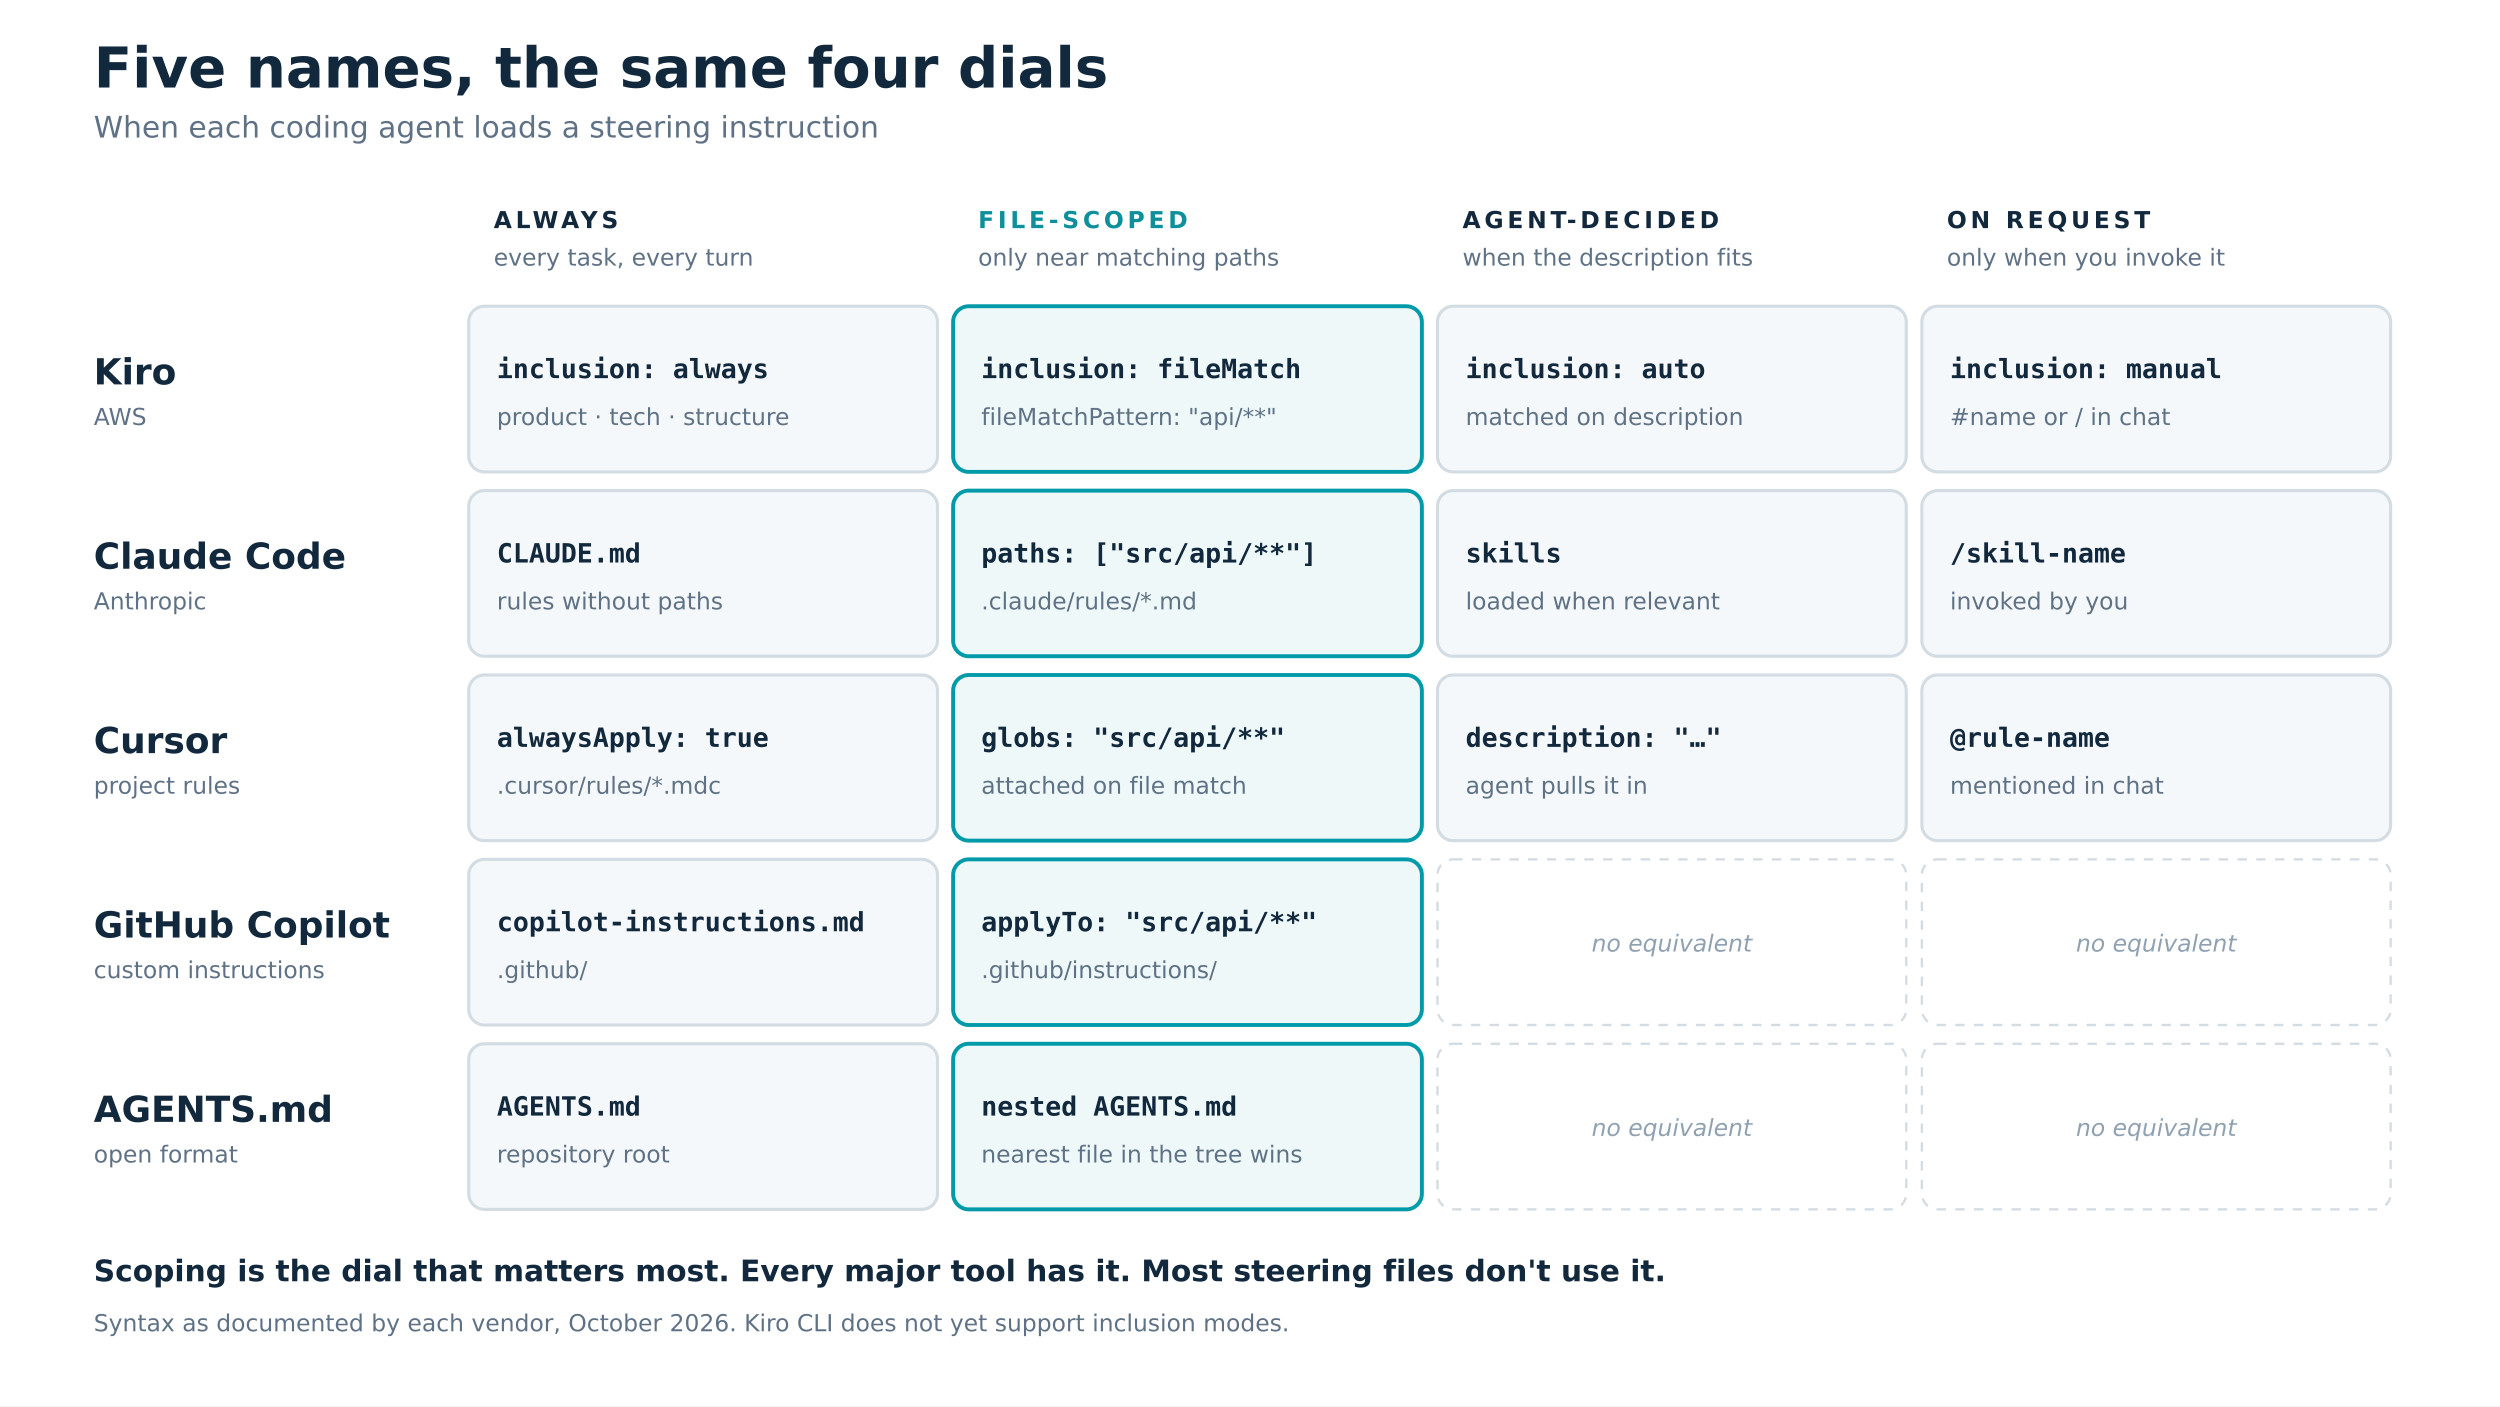
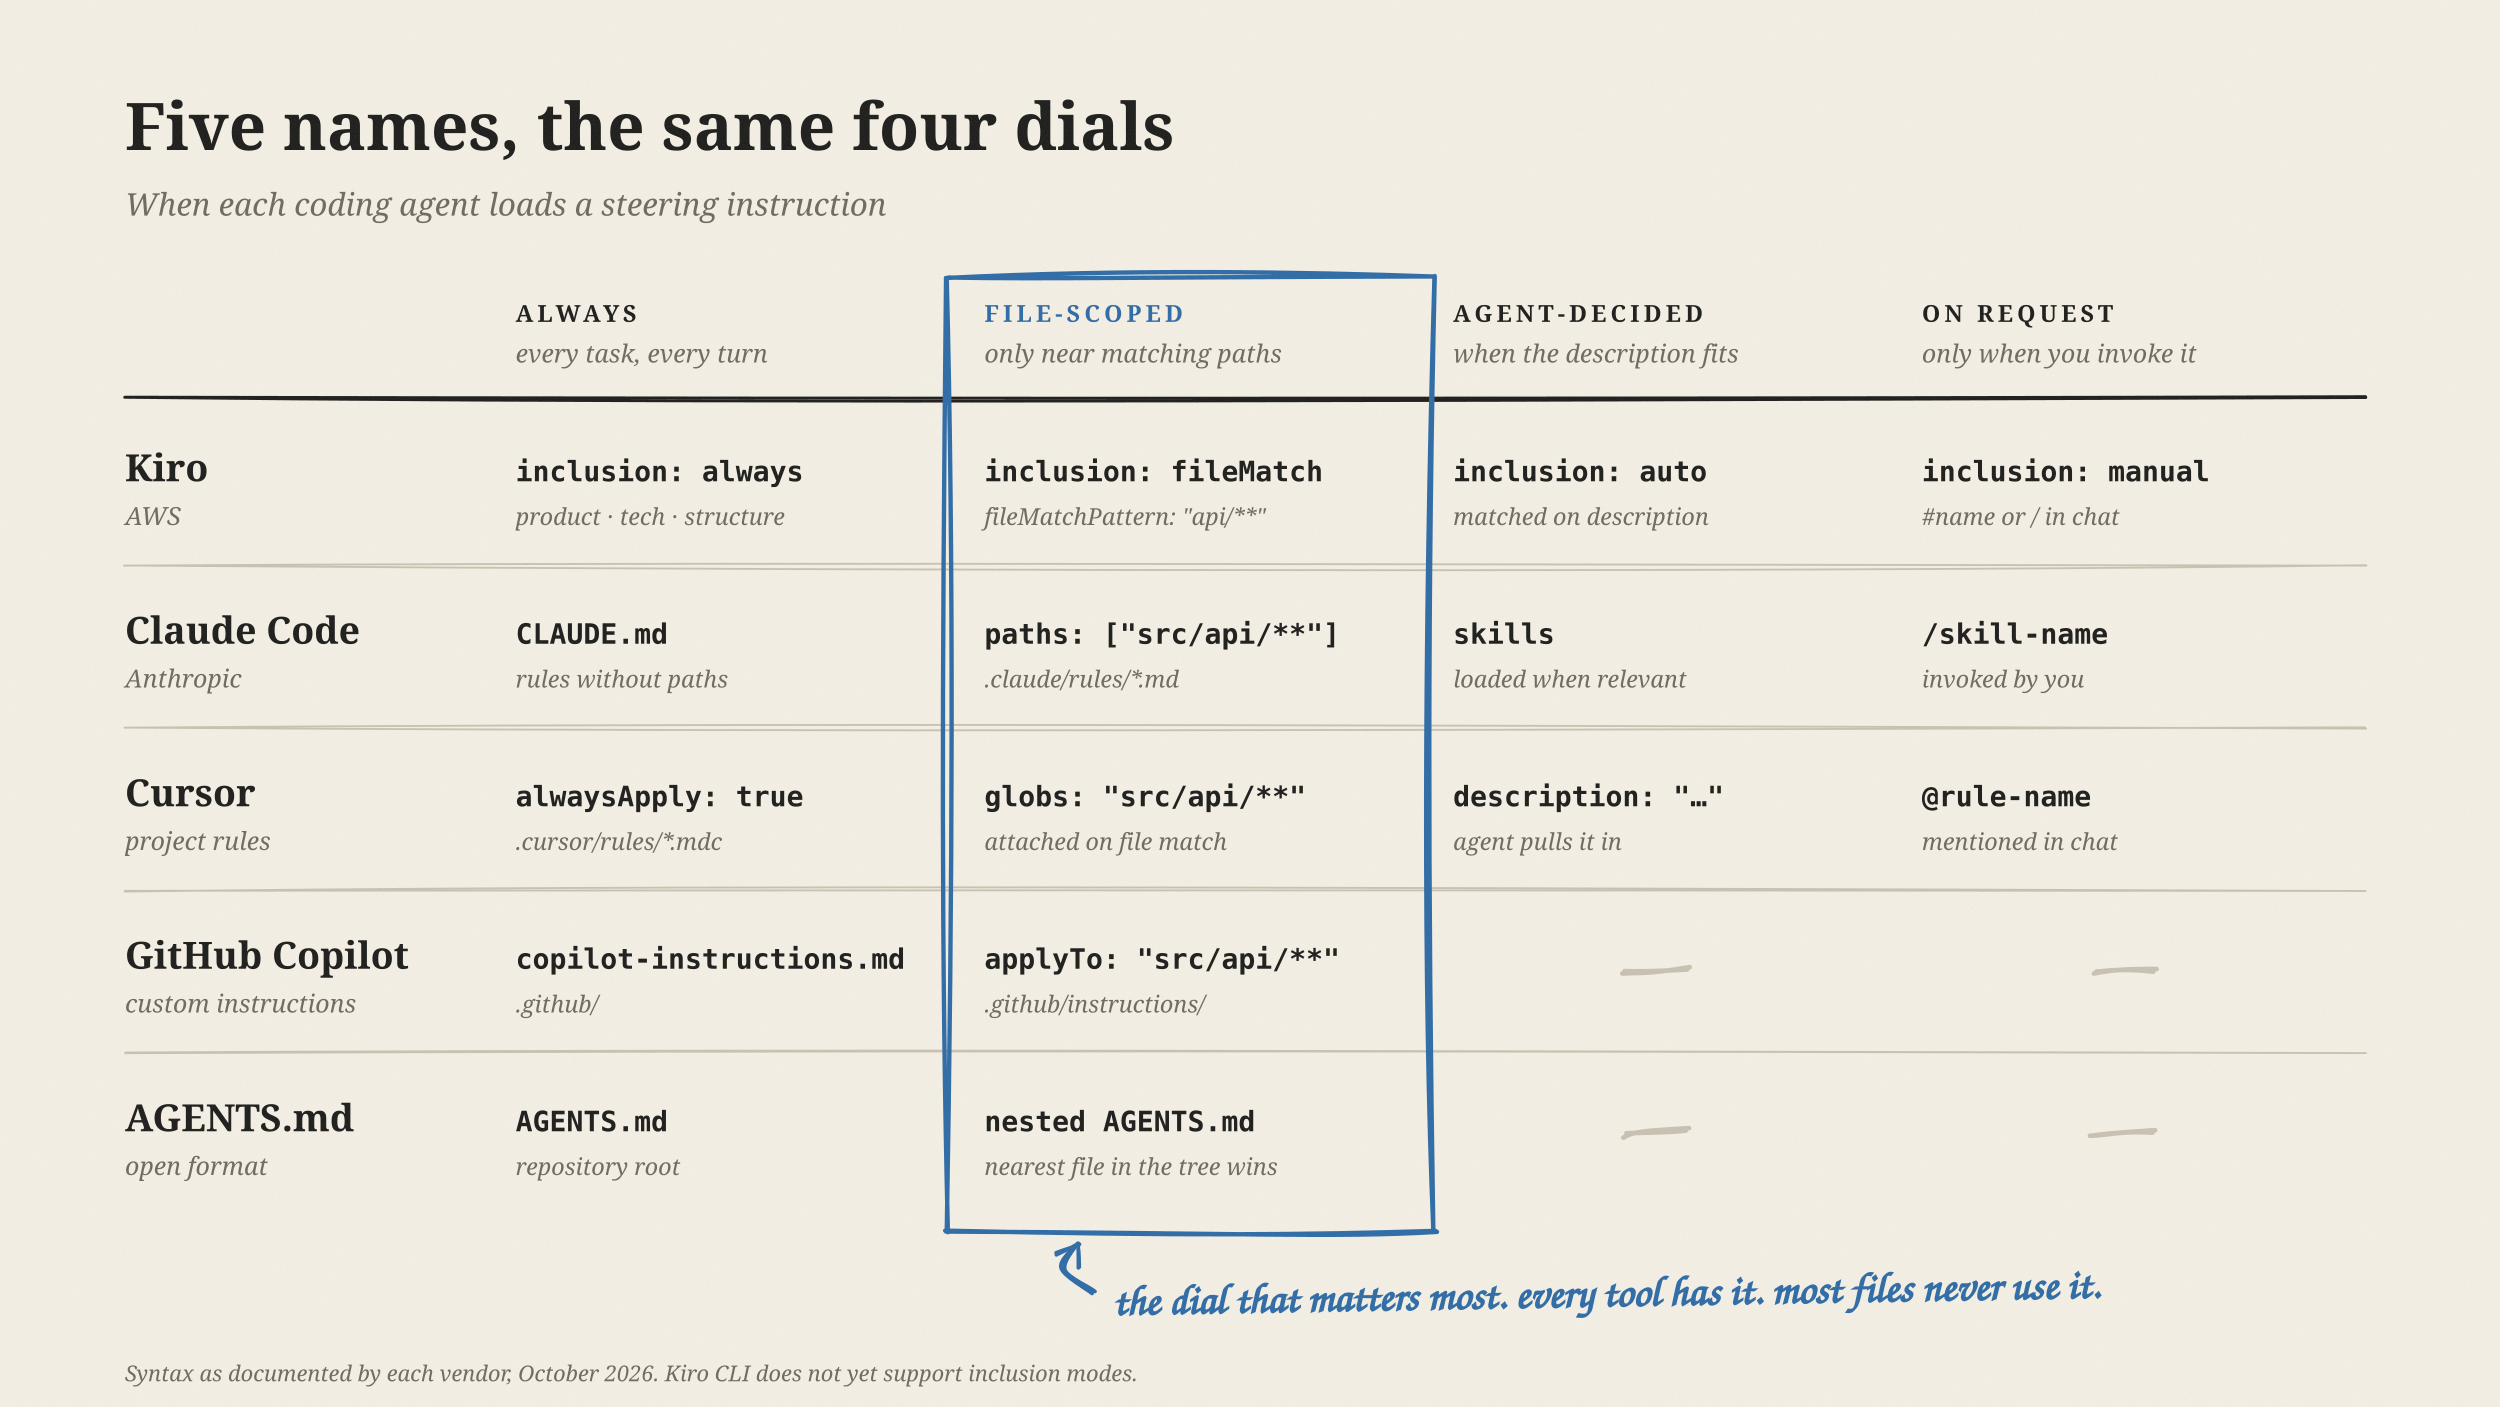
<svg xmlns="http://www.w3.org/2000/svg" width="1600" height="900" viewBox="0 0 1600 900">
+   <style>
+ @font-face{font-family:'Libre Baskerville';src:url(fonts/LibreBaskerville-Variable.ttf);font-weight:400 700}
+ @font-face{font-family:'Libre Baskerville';font-style:italic;src:url(fonts/LibreBaskerville-Italic-Variable.ttf);font-weight:400 700}
+ @font-face{font-family:'IBM Plex Mono';src:url(fonts/IBMPlexMono-Regular.ttf);font-weight:400}
+ @font-face{font-family:'IBM Plex Mono';src:url(fonts/IBMPlexMono-Bold.ttf);font-weight:700}
+ @font-face{font-family:Kalam;src:url(fonts/Kalam-Regular.ttf);font-weight:400}
+ @font-face{font-family:Kalam;src:url(fonts/Kalam-Bold.ttf);font-weight:700}</style>
  <defs>
-     <marker id="head" viewBox="0 0 10 10" refX="9" refY="5" markerWidth="7" markerHeight="7" orient="auto-start-reverse">
-       <path d="M 0 0 L 10 5 L 0 10 z" fill="#5F7285" />
-     </marker>
-     <marker id="headTeal" viewBox="0 0 10 10" refX="9" refY="5" markerWidth="7" markerHeight="7" orient="auto-start-reverse">
-       <path d="M 0 0 L 10 5 L 0 10 z" fill="#0E8F9C" />
-     </marker>
-     <marker id="headAmber" viewBox="0 0 10 10" refX="9" refY="5" markerWidth="7" markerHeight="7" orient="auto-start-reverse">
-       <path d="M 0 0 L 10 5 L 0 10 z" fill="#C97A1E" />
-     </marker>
+     <filter id="grain" x="0" y="0" width="100%" height="100%">
+       <feTurbulence type="fractalNoise" baseFrequency="0.85" numOctaves="2" stitchTiles="stitch" />
+       <feColorMatrix type="saturate" values="0" />
+       <feComponentTransfer>
+         <feFuncA type="linear" slope="0.07" />
+       </feComponentTransfer>
+     </filter>
+     <filter id="stamp" x="-10%" y="-20%" width="120%" height="140%">
+       <feTurbulence type="fractalNoise" baseFrequency="0.55" numOctaves="2" seed="4" result="n" />
+       <feColorMatrix in="n" type="matrix" values="0 0 0 0 1 0 0 0 0 1 0 0 0 0 1 -9 0 0 0 6.2" result="m" />
+       <feComposite in="SourceGraphic" in2="m" operator="in" />
+     </filter>
+     <filter id="lift" x="-10%" y="-10%" width="125%" height="130%">
+       <feDropShadow dx="5" dy="9" stdDeviation="11" flood-color="#3B3023" flood-opacity="0.22" />
+     </filter>
  </defs>
-   <rect width="100%" height="100%" fill="#FFFFFF" />
-   <text x="60" y="56" font-family="Carlito, DejaVu Sans, Helvetica, sans-serif" font-size="36" fill="#12293D" font-weight="bold" text-anchor="start" letter-spacing="0" font-style="normal">Five names, the same four dials</text>
-   <text x="60" y="88" font-family="Carlito, DejaVu Sans, Helvetica, sans-serif" font-size="19" fill="#5F7285" font-weight="normal" text-anchor="start" letter-spacing="0" font-style="normal">When each coding agent loads a steering instruction</text>
-   <text x="316" y="146" font-family="Carlito, DejaVu Sans, Helvetica, sans-serif" font-size="15" fill="#12293D" font-weight="bold" text-anchor="start" letter-spacing="2.4" font-style="normal">ALWAYS</text>
-   <text x="316" y="170" font-family="Carlito, DejaVu Sans, Helvetica, sans-serif" font-size="15" fill="#5F7285" font-weight="normal" text-anchor="start" letter-spacing="0" font-style="normal">every task, every turn</text>
-   <text x="626" y="146" font-family="Carlito, DejaVu Sans, Helvetica, sans-serif" font-size="15" fill="#0E8F9C" font-weight="bold" text-anchor="start" letter-spacing="2.4" font-style="normal">FILE-SCOPED</text>
-   <text x="626" y="170" font-family="Carlito, DejaVu Sans, Helvetica, sans-serif" font-size="15" fill="#5F7285" font-weight="normal" text-anchor="start" letter-spacing="0" font-style="normal">only near matching paths</text>
-   <text x="936" y="146" font-family="Carlito, DejaVu Sans, Helvetica, sans-serif" font-size="15" fill="#12293D" font-weight="bold" text-anchor="start" letter-spacing="2.4" font-style="normal">AGENT-DECIDED</text>
-   <text x="936" y="170" font-family="Carlito, DejaVu Sans, Helvetica, sans-serif" font-size="15" fill="#5F7285" font-weight="normal" text-anchor="start" letter-spacing="0" font-style="normal">when the description fits</text>
-   <text x="1246" y="146" font-family="Carlito, DejaVu Sans, Helvetica, sans-serif" font-size="15" fill="#12293D" font-weight="bold" text-anchor="start" letter-spacing="2.4" font-style="normal">ON REQUEST</text>
-   <text x="1246" y="170" font-family="Carlito, DejaVu Sans, Helvetica, sans-serif" font-size="15" fill="#5F7285" font-weight="normal" text-anchor="start" letter-spacing="0" font-style="normal">only when you invoke it</text>
-   <text x="60" y="246" font-family="Carlito, DejaVu Sans, Helvetica, sans-serif" font-size="23" fill="#12293D" font-weight="bold" text-anchor="start" letter-spacing="0" font-style="normal">Kiro</text>
-   <text x="60" y="272" font-family="Carlito, DejaVu Sans, Helvetica, sans-serif" font-size="15" fill="#5F7285" font-weight="normal" text-anchor="start" letter-spacing="0" font-style="normal">AWS</text>
-   <rect x="300" y="196" width="300" height="106" rx="10" fill="#F5F8FA" stroke="#D3DCE3" stroke-width="2" />
-   <text x="318" y="242" font-family="DejaVu Sans Mono, Menlo, monospace" font-size="17" fill="#12293D" font-weight="bold" text-anchor="start" letter-spacing="0" font-style="normal">inclusion: always</text>
-   <text x="318" y="272" font-family="Carlito, DejaVu Sans, Helvetica, sans-serif" font-size="15" fill="#5F7285" font-weight="normal" text-anchor="start" letter-spacing="0" font-style="normal">product · tech · structure</text>
-   <rect x="610" y="196" width="300" height="106" rx="10" fill="#EEF8F9" stroke="#009AA8" stroke-width="2.5" />
-   <text x="628" y="242" font-family="DejaVu Sans Mono, Menlo, monospace" font-size="17" fill="#12293D" font-weight="bold" text-anchor="start" letter-spacing="0" font-style="normal">inclusion: fileMatch</text>
-   <text x="628" y="272" font-family="Carlito, DejaVu Sans, Helvetica, sans-serif" font-size="15" fill="#5F7285" font-weight="normal" text-anchor="start" letter-spacing="0" font-style="normal">fileMatchPattern: "api/**"</text>
-   <rect x="920" y="196" width="300" height="106" rx="10" fill="#F5F8FA" stroke="#D3DCE3" stroke-width="2" />
-   <text x="938" y="242" font-family="DejaVu Sans Mono, Menlo, monospace" font-size="17" fill="#12293D" font-weight="bold" text-anchor="start" letter-spacing="0" font-style="normal">inclusion: auto</text>
-   <text x="938" y="272" font-family="Carlito, DejaVu Sans, Helvetica, sans-serif" font-size="15" fill="#5F7285" font-weight="normal" text-anchor="start" letter-spacing="0" font-style="normal">matched on description</text>
-   <rect x="1230" y="196" width="300" height="106" rx="10" fill="#F5F8FA" stroke="#D3DCE3" stroke-width="2" />
-   <text x="1248" y="242" font-family="DejaVu Sans Mono, Menlo, monospace" font-size="17" fill="#12293D" font-weight="bold" text-anchor="start" letter-spacing="0" font-style="normal">inclusion: manual</text>
-   <text x="1248" y="272" font-family="Carlito, DejaVu Sans, Helvetica, sans-serif" font-size="15" fill="#5F7285" font-weight="normal" text-anchor="start" letter-spacing="0" font-style="normal">#name or / in chat</text>
-   <text x="60" y="364" font-family="Carlito, DejaVu Sans, Helvetica, sans-serif" font-size="23" fill="#12293D" font-weight="bold" text-anchor="start" letter-spacing="0" font-style="normal">Claude Code</text>
-   <text x="60" y="390" font-family="Carlito, DejaVu Sans, Helvetica, sans-serif" font-size="15" fill="#5F7285" font-weight="normal" text-anchor="start" letter-spacing="0" font-style="normal">Anthropic</text>
-   <rect x="300" y="314" width="300" height="106" rx="10" fill="#F5F8FA" stroke="#D3DCE3" stroke-width="2" />
-   <text x="318" y="360" font-family="DejaVu Sans Mono, Menlo, monospace" font-size="17" fill="#12293D" font-weight="bold" text-anchor="start" letter-spacing="0" font-style="normal">CLAUDE.md</text>
-   <text x="318" y="390" font-family="Carlito, DejaVu Sans, Helvetica, sans-serif" font-size="15" fill="#5F7285" font-weight="normal" text-anchor="start" letter-spacing="0" font-style="normal">rules without paths</text>
-   <rect x="610" y="314" width="300" height="106" rx="10" fill="#EEF8F9" stroke="#009AA8" stroke-width="2.5" />
-   <text x="628" y="360" font-family="DejaVu Sans Mono, Menlo, monospace" font-size="17" fill="#12293D" font-weight="bold" text-anchor="start" letter-spacing="0" font-style="normal">paths: ["src/api/**"]</text>
-   <text x="628" y="390" font-family="Carlito, DejaVu Sans, Helvetica, sans-serif" font-size="15" fill="#5F7285" font-weight="normal" text-anchor="start" letter-spacing="0" font-style="normal">.claude/rules/*.md</text>
-   <rect x="920" y="314" width="300" height="106" rx="10" fill="#F5F8FA" stroke="#D3DCE3" stroke-width="2" />
-   <text x="938" y="360" font-family="DejaVu Sans Mono, Menlo, monospace" font-size="17" fill="#12293D" font-weight="bold" text-anchor="start" letter-spacing="0" font-style="normal">skills</text>
-   <text x="938" y="390" font-family="Carlito, DejaVu Sans, Helvetica, sans-serif" font-size="15" fill="#5F7285" font-weight="normal" text-anchor="start" letter-spacing="0" font-style="normal">loaded when relevant</text>
-   <rect x="1230" y="314" width="300" height="106" rx="10" fill="#F5F8FA" stroke="#D3DCE3" stroke-width="2" />
-   <text x="1248" y="360" font-family="DejaVu Sans Mono, Menlo, monospace" font-size="17" fill="#12293D" font-weight="bold" text-anchor="start" letter-spacing="0" font-style="normal">/skill-name</text>
-   <text x="1248" y="390" font-family="Carlito, DejaVu Sans, Helvetica, sans-serif" font-size="15" fill="#5F7285" font-weight="normal" text-anchor="start" letter-spacing="0" font-style="normal">invoked by you</text>
-   <text x="60" y="482" font-family="Carlito, DejaVu Sans, Helvetica, sans-serif" font-size="23" fill="#12293D" font-weight="bold" text-anchor="start" letter-spacing="0" font-style="normal">Cursor</text>
-   <text x="60" y="508" font-family="Carlito, DejaVu Sans, Helvetica, sans-serif" font-size="15" fill="#5F7285" font-weight="normal" text-anchor="start" letter-spacing="0" font-style="normal">project rules</text>
-   <rect x="300" y="432" width="300" height="106" rx="10" fill="#F5F8FA" stroke="#D3DCE3" stroke-width="2" />
-   <text x="318" y="478" font-family="DejaVu Sans Mono, Menlo, monospace" font-size="17" fill="#12293D" font-weight="bold" text-anchor="start" letter-spacing="0" font-style="normal">alwaysApply: true</text>
-   <text x="318" y="508" font-family="Carlito, DejaVu Sans, Helvetica, sans-serif" font-size="15" fill="#5F7285" font-weight="normal" text-anchor="start" letter-spacing="0" font-style="normal">.cursor/rules/*.mdc</text>
-   <rect x="610" y="432" width="300" height="106" rx="10" fill="#EEF8F9" stroke="#009AA8" stroke-width="2.5" />
-   <text x="628" y="478" font-family="DejaVu Sans Mono, Menlo, monospace" font-size="17" fill="#12293D" font-weight="bold" text-anchor="start" letter-spacing="0" font-style="normal">globs: "src/api/**"</text>
-   <text x="628" y="508" font-family="Carlito, DejaVu Sans, Helvetica, sans-serif" font-size="15" fill="#5F7285" font-weight="normal" text-anchor="start" letter-spacing="0" font-style="normal">attached on file match</text>
-   <rect x="920" y="432" width="300" height="106" rx="10" fill="#F5F8FA" stroke="#D3DCE3" stroke-width="2" />
-   <text x="938" y="478" font-family="DejaVu Sans Mono, Menlo, monospace" font-size="17" fill="#12293D" font-weight="bold" text-anchor="start" letter-spacing="0" font-style="normal">description: "…"</text>
-   <text x="938" y="508" font-family="Carlito, DejaVu Sans, Helvetica, sans-serif" font-size="15" fill="#5F7285" font-weight="normal" text-anchor="start" letter-spacing="0" font-style="normal">agent pulls it in</text>
-   <rect x="1230" y="432" width="300" height="106" rx="10" fill="#F5F8FA" stroke="#D3DCE3" stroke-width="2" />
-   <text x="1248" y="478" font-family="DejaVu Sans Mono, Menlo, monospace" font-size="17" fill="#12293D" font-weight="bold" text-anchor="start" letter-spacing="0" font-style="normal">@rule-name</text>
-   <text x="1248" y="508" font-family="Carlito, DejaVu Sans, Helvetica, sans-serif" font-size="15" fill="#5F7285" font-weight="normal" text-anchor="start" letter-spacing="0" font-style="normal">mentioned in chat</text>
-   <text x="60" y="600" font-family="Carlito, DejaVu Sans, Helvetica, sans-serif" font-size="23" fill="#12293D" font-weight="bold" text-anchor="start" letter-spacing="0" font-style="normal">GitHub Copilot</text>
-   <text x="60" y="626" font-family="Carlito, DejaVu Sans, Helvetica, sans-serif" font-size="15" fill="#5F7285" font-weight="normal" text-anchor="start" letter-spacing="0" font-style="normal">custom instructions</text>
-   <rect x="300" y="550" width="300" height="106" rx="10" fill="#F5F8FA" stroke="#D3DCE3" stroke-width="2" />
-   <text x="318" y="596" font-family="DejaVu Sans Mono, Menlo, monospace" font-size="17" fill="#12293D" font-weight="bold" text-anchor="start" letter-spacing="0" font-style="normal">copilot-instructions.md</text>
-   <text x="318" y="626" font-family="Carlito, DejaVu Sans, Helvetica, sans-serif" font-size="15" fill="#5F7285" font-weight="normal" text-anchor="start" letter-spacing="0" font-style="normal">.github/</text>
-   <rect x="610" y="550" width="300" height="106" rx="10" fill="#EEF8F9" stroke="#009AA8" stroke-width="2.5" />
-   <text x="628" y="596" font-family="DejaVu Sans Mono, Menlo, monospace" font-size="17" fill="#12293D" font-weight="bold" text-anchor="start" letter-spacing="0" font-style="normal">applyTo: "src/api/**"</text>
-   <text x="628" y="626" font-family="Carlito, DejaVu Sans, Helvetica, sans-serif" font-size="15" fill="#5F7285" font-weight="normal" text-anchor="start" letter-spacing="0" font-style="normal">.github/instructions/</text>
-   <rect x="920" y="550" width="300" height="106" rx="10" fill="#FFFFFF" stroke="#D3DCE3" stroke-width="1.5" stroke-dasharray="6 6" />
-   <text x="1070.0" y="609.0" font-family="Carlito, DejaVu Sans, Helvetica, sans-serif" font-size="15" fill="#8FA1B0" font-weight="normal" text-anchor="middle" letter-spacing="0" font-style="italic">no equivalent</text>
-   <rect x="1230" y="550" width="300" height="106" rx="10" fill="#FFFFFF" stroke="#D3DCE3" stroke-width="1.5" stroke-dasharray="6 6" />
-   <text x="1380.0" y="609.0" font-family="Carlito, DejaVu Sans, Helvetica, sans-serif" font-size="15" fill="#8FA1B0" font-weight="normal" text-anchor="middle" letter-spacing="0" font-style="italic">no equivalent</text>
-   <text x="60" y="718" font-family="Carlito, DejaVu Sans, Helvetica, sans-serif" font-size="23" fill="#12293D" font-weight="bold" text-anchor="start" letter-spacing="0" font-style="normal">AGENTS.md</text>
-   <text x="60" y="744" font-family="Carlito, DejaVu Sans, Helvetica, sans-serif" font-size="15" fill="#5F7285" font-weight="normal" text-anchor="start" letter-spacing="0" font-style="normal">open format</text>
-   <rect x="300" y="668" width="300" height="106" rx="10" fill="#F5F8FA" stroke="#D3DCE3" stroke-width="2" />
-   <text x="318" y="714" font-family="DejaVu Sans Mono, Menlo, monospace" font-size="17" fill="#12293D" font-weight="bold" text-anchor="start" letter-spacing="0" font-style="normal">AGENTS.md</text>
-   <text x="318" y="744" font-family="Carlito, DejaVu Sans, Helvetica, sans-serif" font-size="15" fill="#5F7285" font-weight="normal" text-anchor="start" letter-spacing="0" font-style="normal">repository root</text>
-   <rect x="610" y="668" width="300" height="106" rx="10" fill="#EEF8F9" stroke="#009AA8" stroke-width="2.5" />
-   <text x="628" y="714" font-family="DejaVu Sans Mono, Menlo, monospace" font-size="17" fill="#12293D" font-weight="bold" text-anchor="start" letter-spacing="0" font-style="normal">nested AGENTS.md</text>
-   <text x="628" y="744" font-family="Carlito, DejaVu Sans, Helvetica, sans-serif" font-size="15" fill="#5F7285" font-weight="normal" text-anchor="start" letter-spacing="0" font-style="normal">nearest file in the tree wins</text>
-   <rect x="920" y="668" width="300" height="106" rx="10" fill="#FFFFFF" stroke="#D3DCE3" stroke-width="1.5" stroke-dasharray="6 6" />
-   <text x="1070.0" y="727.0" font-family="Carlito, DejaVu Sans, Helvetica, sans-serif" font-size="15" fill="#8FA1B0" font-weight="normal" text-anchor="middle" letter-spacing="0" font-style="italic">no equivalent</text>
-   <rect x="1230" y="668" width="300" height="106" rx="10" fill="#FFFFFF" stroke="#D3DCE3" stroke-width="1.5" stroke-dasharray="6 6" />
-   <text x="1380.0" y="727.0" font-family="Carlito, DejaVu Sans, Helvetica, sans-serif" font-size="15" fill="#8FA1B0" font-weight="normal" text-anchor="middle" letter-spacing="0" font-style="italic">no equivalent</text>
-   <text x="60" y="820" font-family="Carlito, DejaVu Sans, Helvetica, sans-serif" font-size="19" fill="#12293D" font-weight="bold" text-anchor="start" letter-spacing="0" font-style="normal">Scoping is the dial that matters most. Every major tool has it. Most steering files don't use it.</text>
-   <text x="60" y="852" font-family="Carlito, DejaVu Sans, Helvetica, sans-serif" font-size="15" fill="#5F7285" font-weight="normal" text-anchor="start" letter-spacing="0" font-style="normal">Syntax as documented by each vendor, October 2026. Kiro CLI does not yet support inclusion modes.</text>
+   <rect x="-50" y="-50" width="1700" height="1000" fill="#F4EFE4" />
+   <text x="80" y="96" font-family="'Libre Baskerville', Georgia, serif" font-size="42" fill="#1D1D1B" font-weight="700" text-anchor="start" font-style="normal" letter-spacing="0">Five names, the same four dials</text>
+   <text x="80" y="138" font-family="'Libre Baskerville', Georgia, serif" font-size="20" fill="#6F6A60" font-weight="400" text-anchor="start" font-style="italic" letter-spacing="0">When each coding agent loads a steering instruction</text>
+   <text x="330" y="206" font-family="'Libre Baskerville', Georgia, serif" font-size="15" fill="#1D1D1B" font-weight="700" text-anchor="start" font-style="normal" letter-spacing="2.6">ALWAYS</text>
+   <text x="330" y="232" font-family="'Libre Baskerville', Georgia, serif" font-size="16" fill="#6F6A60" font-weight="400" text-anchor="start" font-style="italic" letter-spacing="0">every task, every turn</text>
+   <text x="630" y="206" font-family="'Libre Baskerville', Georgia, serif" font-size="15" fill="#2E6BA6" font-weight="700" text-anchor="start" font-style="normal" letter-spacing="2.6">FILE-SCOPED</text>
+   <text x="630" y="232" font-family="'Libre Baskerville', Georgia, serif" font-size="16" fill="#6F6A60" font-weight="400" text-anchor="start" font-style="italic" letter-spacing="0">only near matching paths</text>
+   <text x="930" y="206" font-family="'Libre Baskerville', Georgia, serif" font-size="15" fill="#1D1D1B" font-weight="700" text-anchor="start" font-style="normal" letter-spacing="2.6">AGENT-DECIDED</text>
+   <text x="930" y="232" font-family="'Libre Baskerville', Georgia, serif" font-size="16" fill="#6F6A60" font-weight="400" text-anchor="start" font-style="italic" letter-spacing="0">when the description fits</text>
+   <text x="1230" y="206" font-family="'Libre Baskerville', Georgia, serif" font-size="15" fill="#1D1D1B" font-weight="700" text-anchor="start" font-style="normal" letter-spacing="2.6">ON REQUEST</text>
+   <text x="1230" y="232" font-family="'Libre Baskerville', Georgia, serif" font-size="16" fill="#6F6A60" font-weight="400" text-anchor="start" font-style="italic" letter-spacing="0">only when you invoke it</text>
+   <path d="M79.762 254.284 C366.71 257.421, 654.643 257.664, 1514.099 254.442 M80.091 254.155 C616.871 255.237, 1153.858 254.864, 1514.022 253.833" stroke="#1D1D1B" stroke-width="1.8" fill="none" stroke-linecap="round" stroke-linejoin="round" />
+   <text x="80" y="308" font-family="'Libre Baskerville', Georgia, serif" font-size="24" fill="#1D1D1B" font-weight="700" text-anchor="start" font-style="normal" letter-spacing="0">Kiro</text>
+   <text x="80" y="336" font-family="'Libre Baskerville', Georgia, serif" font-size="16" fill="#6F6A60" font-weight="400" text-anchor="start" font-style="italic" letter-spacing="0">AWS</text>
+   <text x="330" y="308" font-family="'IBM Plex Mono', Menlo, monospace" font-size="18" fill="#1D1D1B" font-weight="700" text-anchor="start" font-style="normal" letter-spacing="0">inclusion: always</text>
+   <text x="330" y="336" font-family="'Libre Baskerville', Georgia, serif" font-size="15" fill="#6F6A60" font-weight="400" text-anchor="start" font-style="italic" letter-spacing="0">product · tech · structure</text>
+   <text x="630" y="308" font-family="'IBM Plex Mono', Menlo, monospace" font-size="18" fill="#1D1D1B" font-weight="700" text-anchor="start" font-style="normal" letter-spacing="0">inclusion: fileMatch</text>
+   <text x="630" y="336" font-family="'Libre Baskerville', Georgia, serif" font-size="15" fill="#6F6A60" font-weight="400" text-anchor="start" font-style="italic" letter-spacing="0">fileMatchPattern: "api/**"</text>
+   <text x="930" y="308" font-family="'IBM Plex Mono', Menlo, monospace" font-size="18" fill="#1D1D1B" font-weight="700" text-anchor="start" font-style="normal" letter-spacing="0">inclusion: auto</text>
+   <text x="930" y="336" font-family="'Libre Baskerville', Georgia, serif" font-size="15" fill="#6F6A60" font-weight="400" text-anchor="start" font-style="italic" letter-spacing="0">matched on description</text>
+   <text x="1230" y="308" font-family="'IBM Plex Mono', Menlo, monospace" font-size="18" fill="#1D1D1B" font-weight="700" text-anchor="start" font-style="normal" letter-spacing="0">inclusion: manual</text>
+   <text x="1230" y="336" font-family="'Libre Baskerville', Georgia, serif" font-size="15" fill="#6F6A60" font-weight="400" text-anchor="start" font-style="italic" letter-spacing="0">#name or / in chat</text>
+   <path d="M79.362 361.993 C367.191 360.124, 653.885 360.755, 1514.499 361.991 M80.216 361.942 C647.317 365.962, 1214.833 365.994, 1514.16 361.73" stroke="#C9C1B1" stroke-width="1.2" fill="none" stroke-linecap="round" stroke-linejoin="round" />
+   <text x="80" y="412" font-family="'Libre Baskerville', Georgia, serif" font-size="24" fill="#1D1D1B" font-weight="700" text-anchor="start" font-style="normal" letter-spacing="0">Claude Code</text>
+   <text x="80" y="440" font-family="'Libre Baskerville', Georgia, serif" font-size="16" fill="#6F6A60" font-weight="400" text-anchor="start" font-style="italic" letter-spacing="0">Anthropic</text>
+   <text x="330" y="412" font-family="'IBM Plex Mono', Menlo, monospace" font-size="18" fill="#1D1D1B" font-weight="700" text-anchor="start" font-style="normal" letter-spacing="0">CLAUDE.md</text>
+   <text x="330" y="440" font-family="'Libre Baskerville', Georgia, serif" font-size="15" fill="#6F6A60" font-weight="400" text-anchor="start" font-style="italic" letter-spacing="0">rules without paths</text>
+   <text x="630" y="412" font-family="'IBM Plex Mono', Menlo, monospace" font-size="18" fill="#1D1D1B" font-weight="700" text-anchor="start" font-style="normal" letter-spacing="0">paths: ["src/api/**"]</text>
+   <text x="630" y="440" font-family="'Libre Baskerville', Georgia, serif" font-size="15" fill="#6F6A60" font-weight="400" text-anchor="start" font-style="italic" letter-spacing="0">.claude/rules/*.md</text>
+   <text x="930" y="412" font-family="'IBM Plex Mono', Menlo, monospace" font-size="18" fill="#1D1D1B" font-weight="700" text-anchor="start" font-style="normal" letter-spacing="0">skills</text>
+   <text x="930" y="440" font-family="'Libre Baskerville', Georgia, serif" font-size="15" fill="#6F6A60" font-weight="400" text-anchor="start" font-style="italic" letter-spacing="0">loaded when relevant</text>
+   <text x="1230" y="412" font-family="'IBM Plex Mono', Menlo, monospace" font-size="18" fill="#1D1D1B" font-weight="700" text-anchor="start" font-style="normal" letter-spacing="0">/skill-name</text>
+   <text x="1230" y="440" font-family="'Libre Baskerville', Georgia, serif" font-size="15" fill="#6F6A60" font-weight="400" text-anchor="start" font-style="italic" letter-spacing="0">invoked by you</text>
+   <path d="M80.276 465.661 C367.735 467.515, 654.358 468.5, 1513.605 465.476 M79.688 465.706 C390.957 463.333, 702.818 463.182, 1514.294 466.291" stroke="#C9C1B1" stroke-width="1.2" fill="none" stroke-linecap="round" stroke-linejoin="round" />
+   <text x="80" y="516" font-family="'Libre Baskerville', Georgia, serif" font-size="24" fill="#1D1D1B" font-weight="700" text-anchor="start" font-style="normal" letter-spacing="0">Cursor</text>
+   <text x="80" y="544" font-family="'Libre Baskerville', Georgia, serif" font-size="16" fill="#6F6A60" font-weight="400" text-anchor="start" font-style="italic" letter-spacing="0">project rules</text>
+   <text x="330" y="516" font-family="'IBM Plex Mono', Menlo, monospace" font-size="18" fill="#1D1D1B" font-weight="700" text-anchor="start" font-style="normal" letter-spacing="0">alwaysApply: true</text>
+   <text x="330" y="544" font-family="'Libre Baskerville', Georgia, serif" font-size="15" fill="#6F6A60" font-weight="400" text-anchor="start" font-style="italic" letter-spacing="0">.cursor/rules/*.mdc</text>
+   <text x="630" y="516" font-family="'IBM Plex Mono', Menlo, monospace" font-size="18" fill="#1D1D1B" font-weight="700" text-anchor="start" font-style="normal" letter-spacing="0">globs: "src/api/**"</text>
+   <text x="630" y="544" font-family="'Libre Baskerville', Georgia, serif" font-size="15" fill="#6F6A60" font-weight="400" text-anchor="start" font-style="italic" letter-spacing="0">attached on file match</text>
+   <text x="930" y="516" font-family="'IBM Plex Mono', Menlo, monospace" font-size="18" fill="#1D1D1B" font-weight="700" text-anchor="start" font-style="normal" letter-spacing="0">description: "…"</text>
+   <text x="930" y="544" font-family="'Libre Baskerville', Georgia, serif" font-size="15" fill="#6F6A60" font-weight="400" text-anchor="start" font-style="italic" letter-spacing="0">agent pulls it in</text>
+   <text x="1230" y="516" font-family="'IBM Plex Mono', Menlo, monospace" font-size="18" fill="#1D1D1B" font-weight="700" text-anchor="start" font-style="normal" letter-spacing="0">@rule-name</text>
+   <text x="1230" y="544" font-family="'Libre Baskerville', Georgia, serif" font-size="15" fill="#6F6A60" font-weight="400" text-anchor="start" font-style="italic" letter-spacing="0">mentioned in chat</text>
+   <path d="M79.911 570.61 C366.999 567.008, 654.832 567.068, 1513.991 570.242 M79.801 570.111 C422.036 569.881, 763.763 569.548, 1513.788 570.212" stroke="#C9C1B1" stroke-width="1.2" fill="none" stroke-linecap="round" stroke-linejoin="round" />
+   <text x="80" y="620" font-family="'Libre Baskerville', Georgia, serif" font-size="24" fill="#1D1D1B" font-weight="700" text-anchor="start" font-style="normal" letter-spacing="0">GitHub Copilot</text>
+   <text x="80" y="648" font-family="'Libre Baskerville', Georgia, serif" font-size="16" fill="#6F6A60" font-weight="400" text-anchor="start" font-style="italic" letter-spacing="0">custom instructions</text>
+   <text x="330" y="620" font-family="'IBM Plex Mono', Menlo, monospace" font-size="18" fill="#1D1D1B" font-weight="700" text-anchor="start" font-style="normal" letter-spacing="0">copilot-instructions.md</text>
+   <text x="330" y="648" font-family="'Libre Baskerville', Georgia, serif" font-size="15" fill="#6F6A60" font-weight="400" text-anchor="start" font-style="italic" letter-spacing="0">.github/</text>
+   <text x="630" y="620" font-family="'IBM Plex Mono', Menlo, monospace" font-size="18" fill="#1D1D1B" font-weight="700" text-anchor="start" font-style="normal" letter-spacing="0">applyTo: "src/api/**"</text>
+   <text x="630" y="648" font-family="'Libre Baskerville', Georgia, serif" font-size="15" fill="#6F6A60" font-weight="400" text-anchor="start" font-style="italic" letter-spacing="0">.github/instructions/</text>
+   <path d="M1038.294 623.043 C1049.395 622.373, 1054.788 623.524, 1081.413 618.977 M1039.674 621.534 C1050.291 621.744, 1059.685 621.692, 1079.71 620.499" stroke="#C9C1B1" stroke-width="3" fill="none" stroke-linecap="round" stroke-linejoin="round" />
+   <path d="M1341.723 621.8 C1346.608 621.751, 1356.512 619.431, 1378.061 621.848 M1340.096 623.051 C1350.502 620.791, 1362.726 620.012, 1380.213 620.203" stroke="#C9C1B1" stroke-width="3" fill="none" stroke-linecap="round" stroke-linejoin="round" />
+   <path d="M80.094 673.615 C367.352 672.004, 654.973 671.846, 1513.869 673.978 M80.138 674.045 C513.994 672.348, 947.237 672.748, 1514.191 673.975" stroke="#C9C1B1" stroke-width="1.2" fill="none" stroke-linecap="round" stroke-linejoin="round" />
+   <text x="80" y="724" font-family="'Libre Baskerville', Georgia, serif" font-size="24" fill="#1D1D1B" font-weight="700" text-anchor="start" font-style="normal" letter-spacing="0">AGENTS.md</text>
+   <text x="80" y="752" font-family="'Libre Baskerville', Georgia, serif" font-size="16" fill="#6F6A60" font-weight="400" text-anchor="start" font-style="italic" letter-spacing="0">open format</text>
+   <text x="330" y="724" font-family="'IBM Plex Mono', Menlo, monospace" font-size="18" fill="#1D1D1B" font-weight="700" text-anchor="start" font-style="normal" letter-spacing="0">AGENTS.md</text>
+   <text x="330" y="752" font-family="'Libre Baskerville', Georgia, serif" font-size="15" fill="#6F6A60" font-weight="400" text-anchor="start" font-style="italic" letter-spacing="0">repository root</text>
+   <text x="630" y="724" font-family="'IBM Plex Mono', Menlo, monospace" font-size="18" fill="#1D1D1B" font-weight="700" text-anchor="start" font-style="normal" letter-spacing="0">nested AGENTS.md</text>
+   <text x="630" y="752" font-family="'Libre Baskerville', Georgia, serif" font-size="15" fill="#6F6A60" font-weight="400" text-anchor="start" font-style="italic" letter-spacing="0">nearest file in the tree wins</text>
+   <path d="M1038.98 728.113 C1045.832 723.548, 1055.16 723.884, 1080.957 721.99 M1040.939 725.286 C1053.228 724.804, 1066.313 724.972, 1078.82 723.61" stroke="#C9C1B1" stroke-width="3" fill="none" stroke-linecap="round" stroke-linejoin="round" />
+   <path d="M1337.609 726.87 C1347.845 726.767, 1356.884 723.63, 1377.604 724.861 M1338.961 726.804 C1353.439 724.81, 1366.954 724.253, 1379.324 723.313" stroke="#C9C1B1" stroke-width="3" fill="none" stroke-linecap="round" stroke-linejoin="round" />
+   <path d="M607.049 177.622 C670.352 178.764, 728.739 177.341, 917.042 176.92 M605.376 177.92 C719.294 172.115, 835.351 173.984, 917.825 177.006 M918.237 176.665 C913.66 373.791, 913.836 569.253, 917.317 786.886 M918.035 177.896 C911.255 408.138, 910.919 638.849, 917.347 787.69 M919.673 788.412 C854.588 792.361, 789.182 788.984, 605.434 788.212 M918.753 787.759 C836.621 790.322, 756.681 791.081, 604.9 787.61 M605.919 787.991 C609.696 571.089, 610.461 354.962, 605.915 178.551 M606.645 788.603 C602.455 615.985, 602.719 444.7, 605.461 178.159" stroke="#2E6BA6" stroke-width="2.8" fill="none" stroke-linecap="round" stroke-linejoin="round" />
+   <path d="M698.89 827.814 C695.629 825.047, 680.622 816.822, 679.096 811.474 C677.57 806.126, 687.97 798.259, 689.736 795.726 M700.769 826.544 C698.052 823.954, 683.661 817.833, 681.656 812.918 C679.651 808.004, 687.381 799.6, 688.739 797.057" stroke="#2E6BA6" stroke-width="2.4" fill="none" stroke-linecap="round" stroke-linejoin="round" />
+   <path d="M689.148 796.97 C690.514 798.266, 690.544 801.894, 690.719 810.934 M690.113 796.278 C689.941 799.559, 690.306 801.738, 690.162 811.409" stroke="#2E6BA6" stroke-width="2.4" fill="none" stroke-linecap="round" stroke-linejoin="round" />
+   <path d="M690.862 796.348 C686.489 798.477, 683.749 798.727, 675.928 801.773 M690.324 795.837 C686.622 797.978, 683.746 799.445, 676.1 803.065" stroke="#2E6BA6" stroke-width="2.4" fill="none" stroke-linecap="round" stroke-linejoin="round" />
+   <text x="712" y="842" font-family="Kalam, 'Bradley Hand', cursive" font-size="27" fill="#2E6BA6" font-weight="700" text-anchor="start" font-style="normal" letter-spacing="0" transform="rotate(-1 712 842)">the dial that matters most. every tool has it. most files never use it.</text>
+   <text x="80" y="884" font-family="'Libre Baskerville', Georgia, serif" font-size="14" fill="#6F6A60" font-weight="400" text-anchor="start" font-style="italic" letter-spacing="0">Syntax as documented by each vendor, October 2026. Kiro CLI does not yet support inclusion modes.</text>
+   <rect x="-50" y="-50" width="1700" height="1000" filter="url(#grain)" />
</svg>
